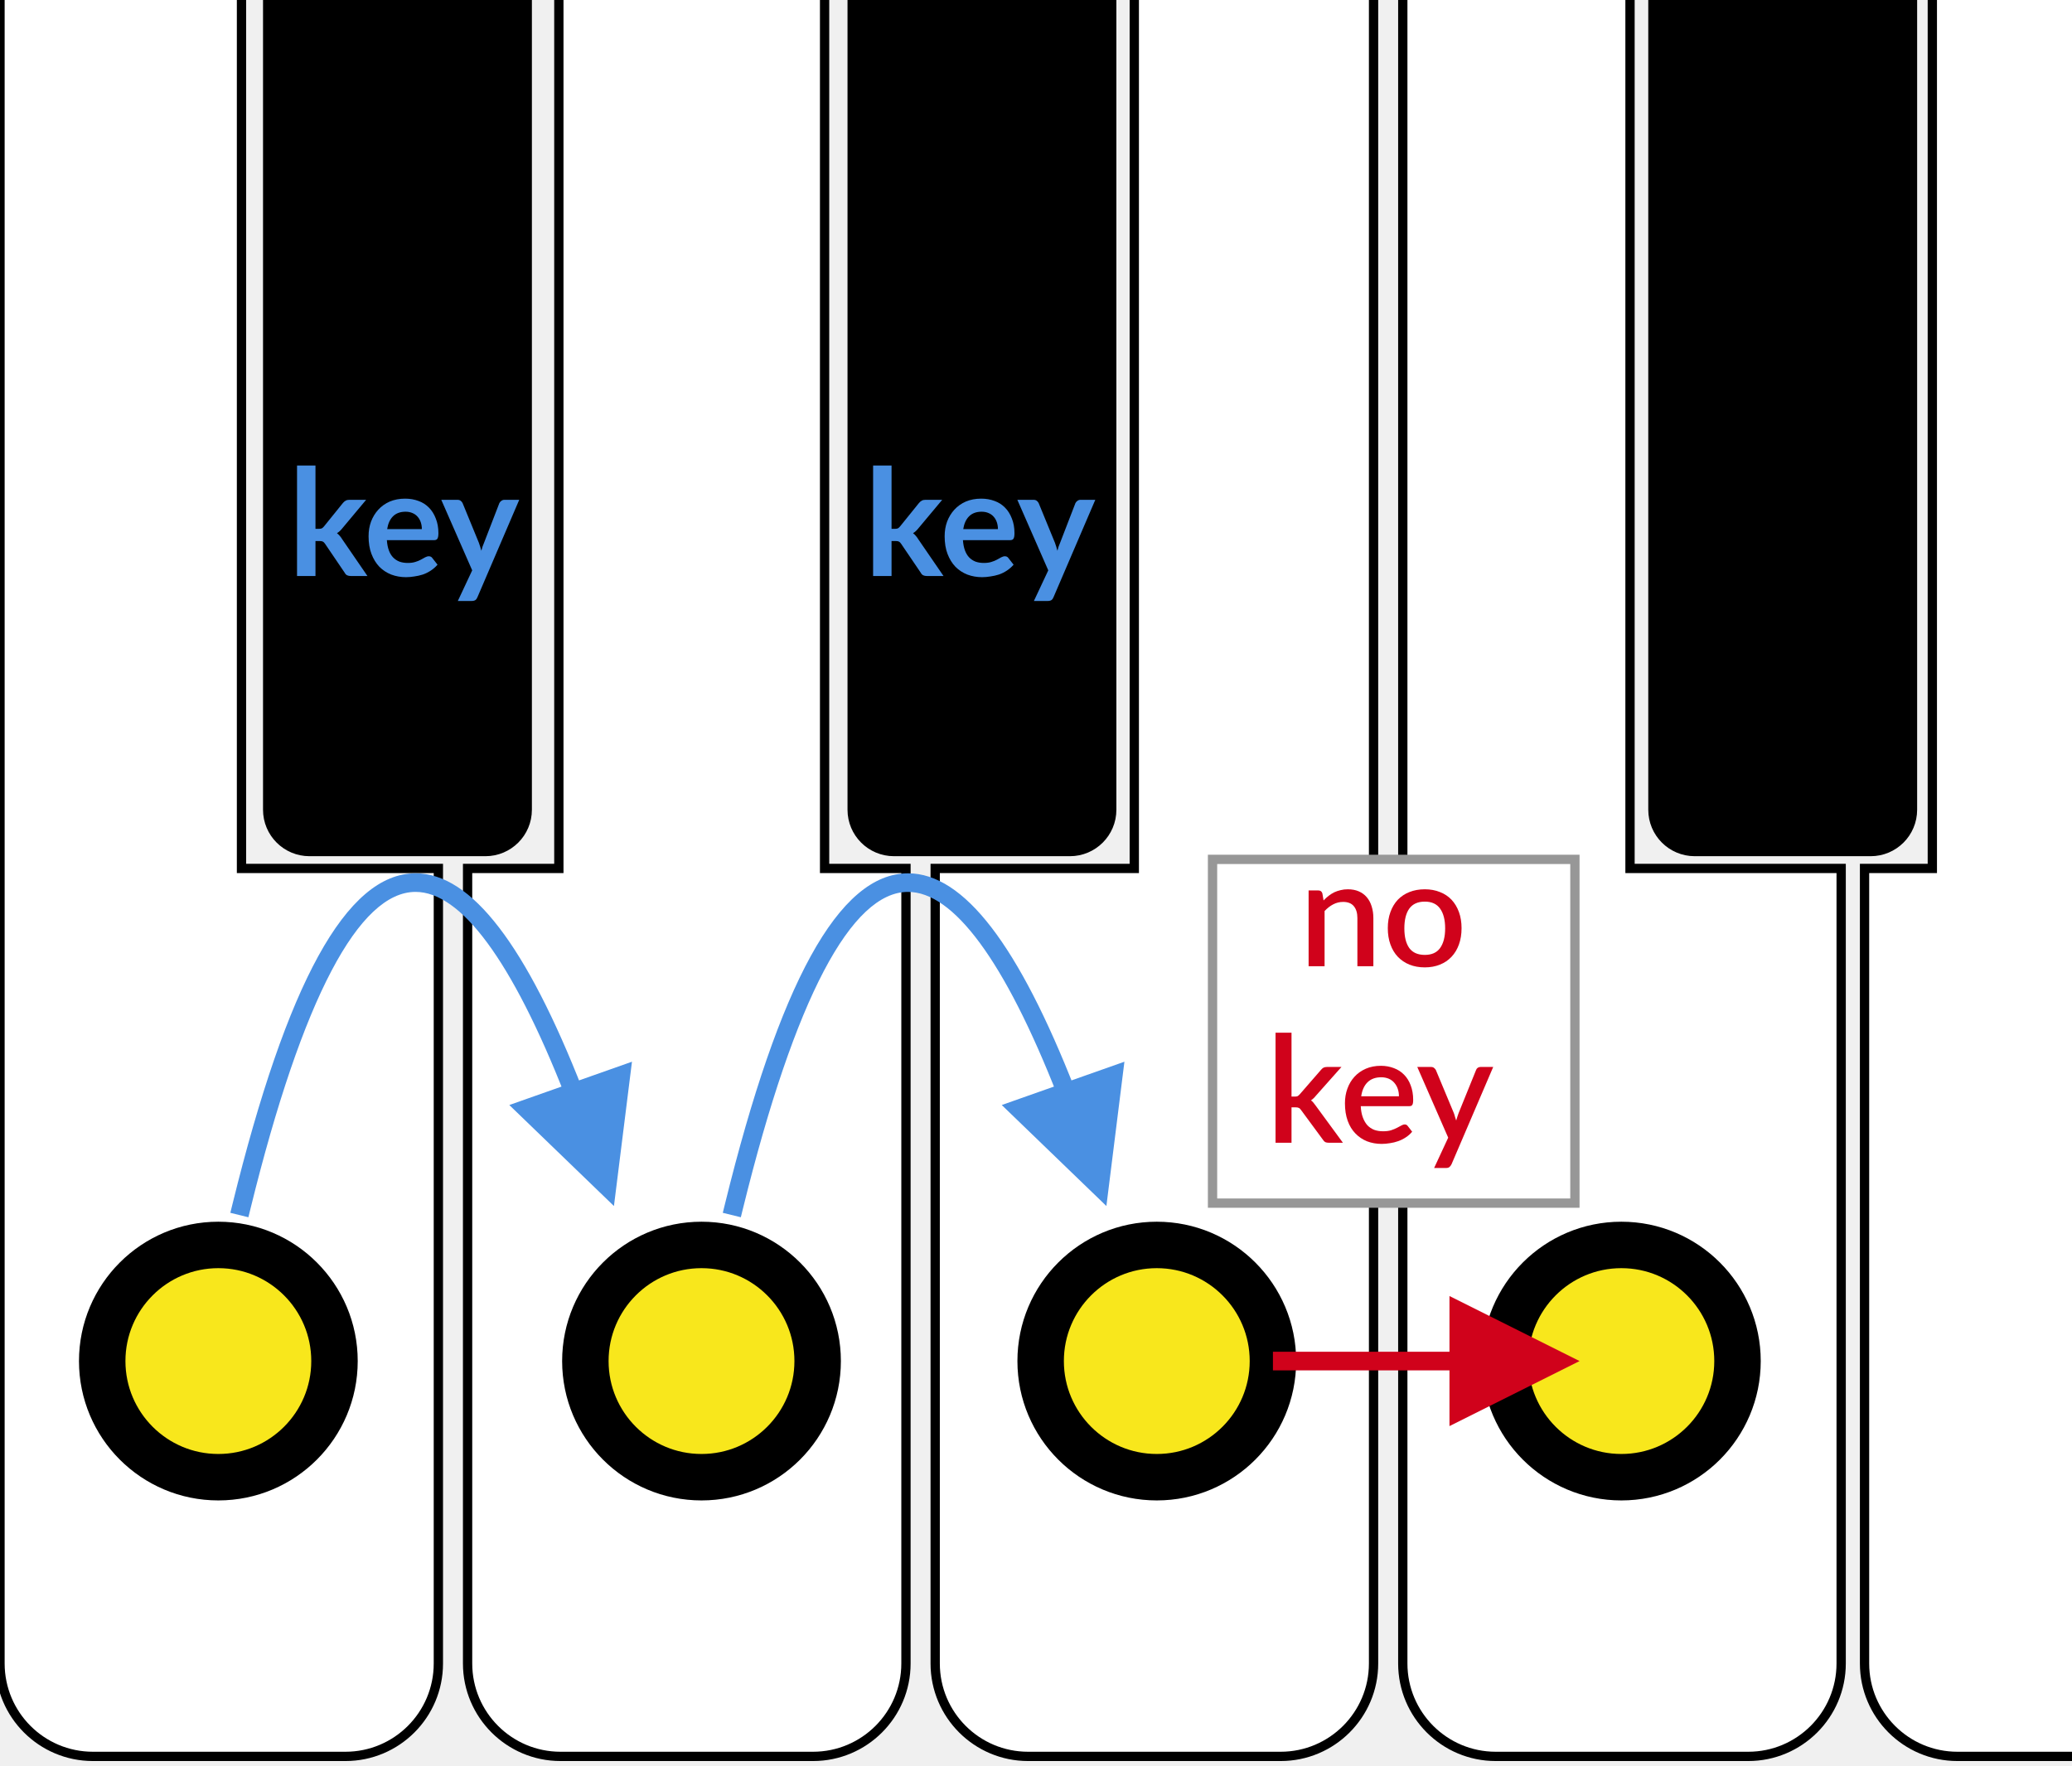
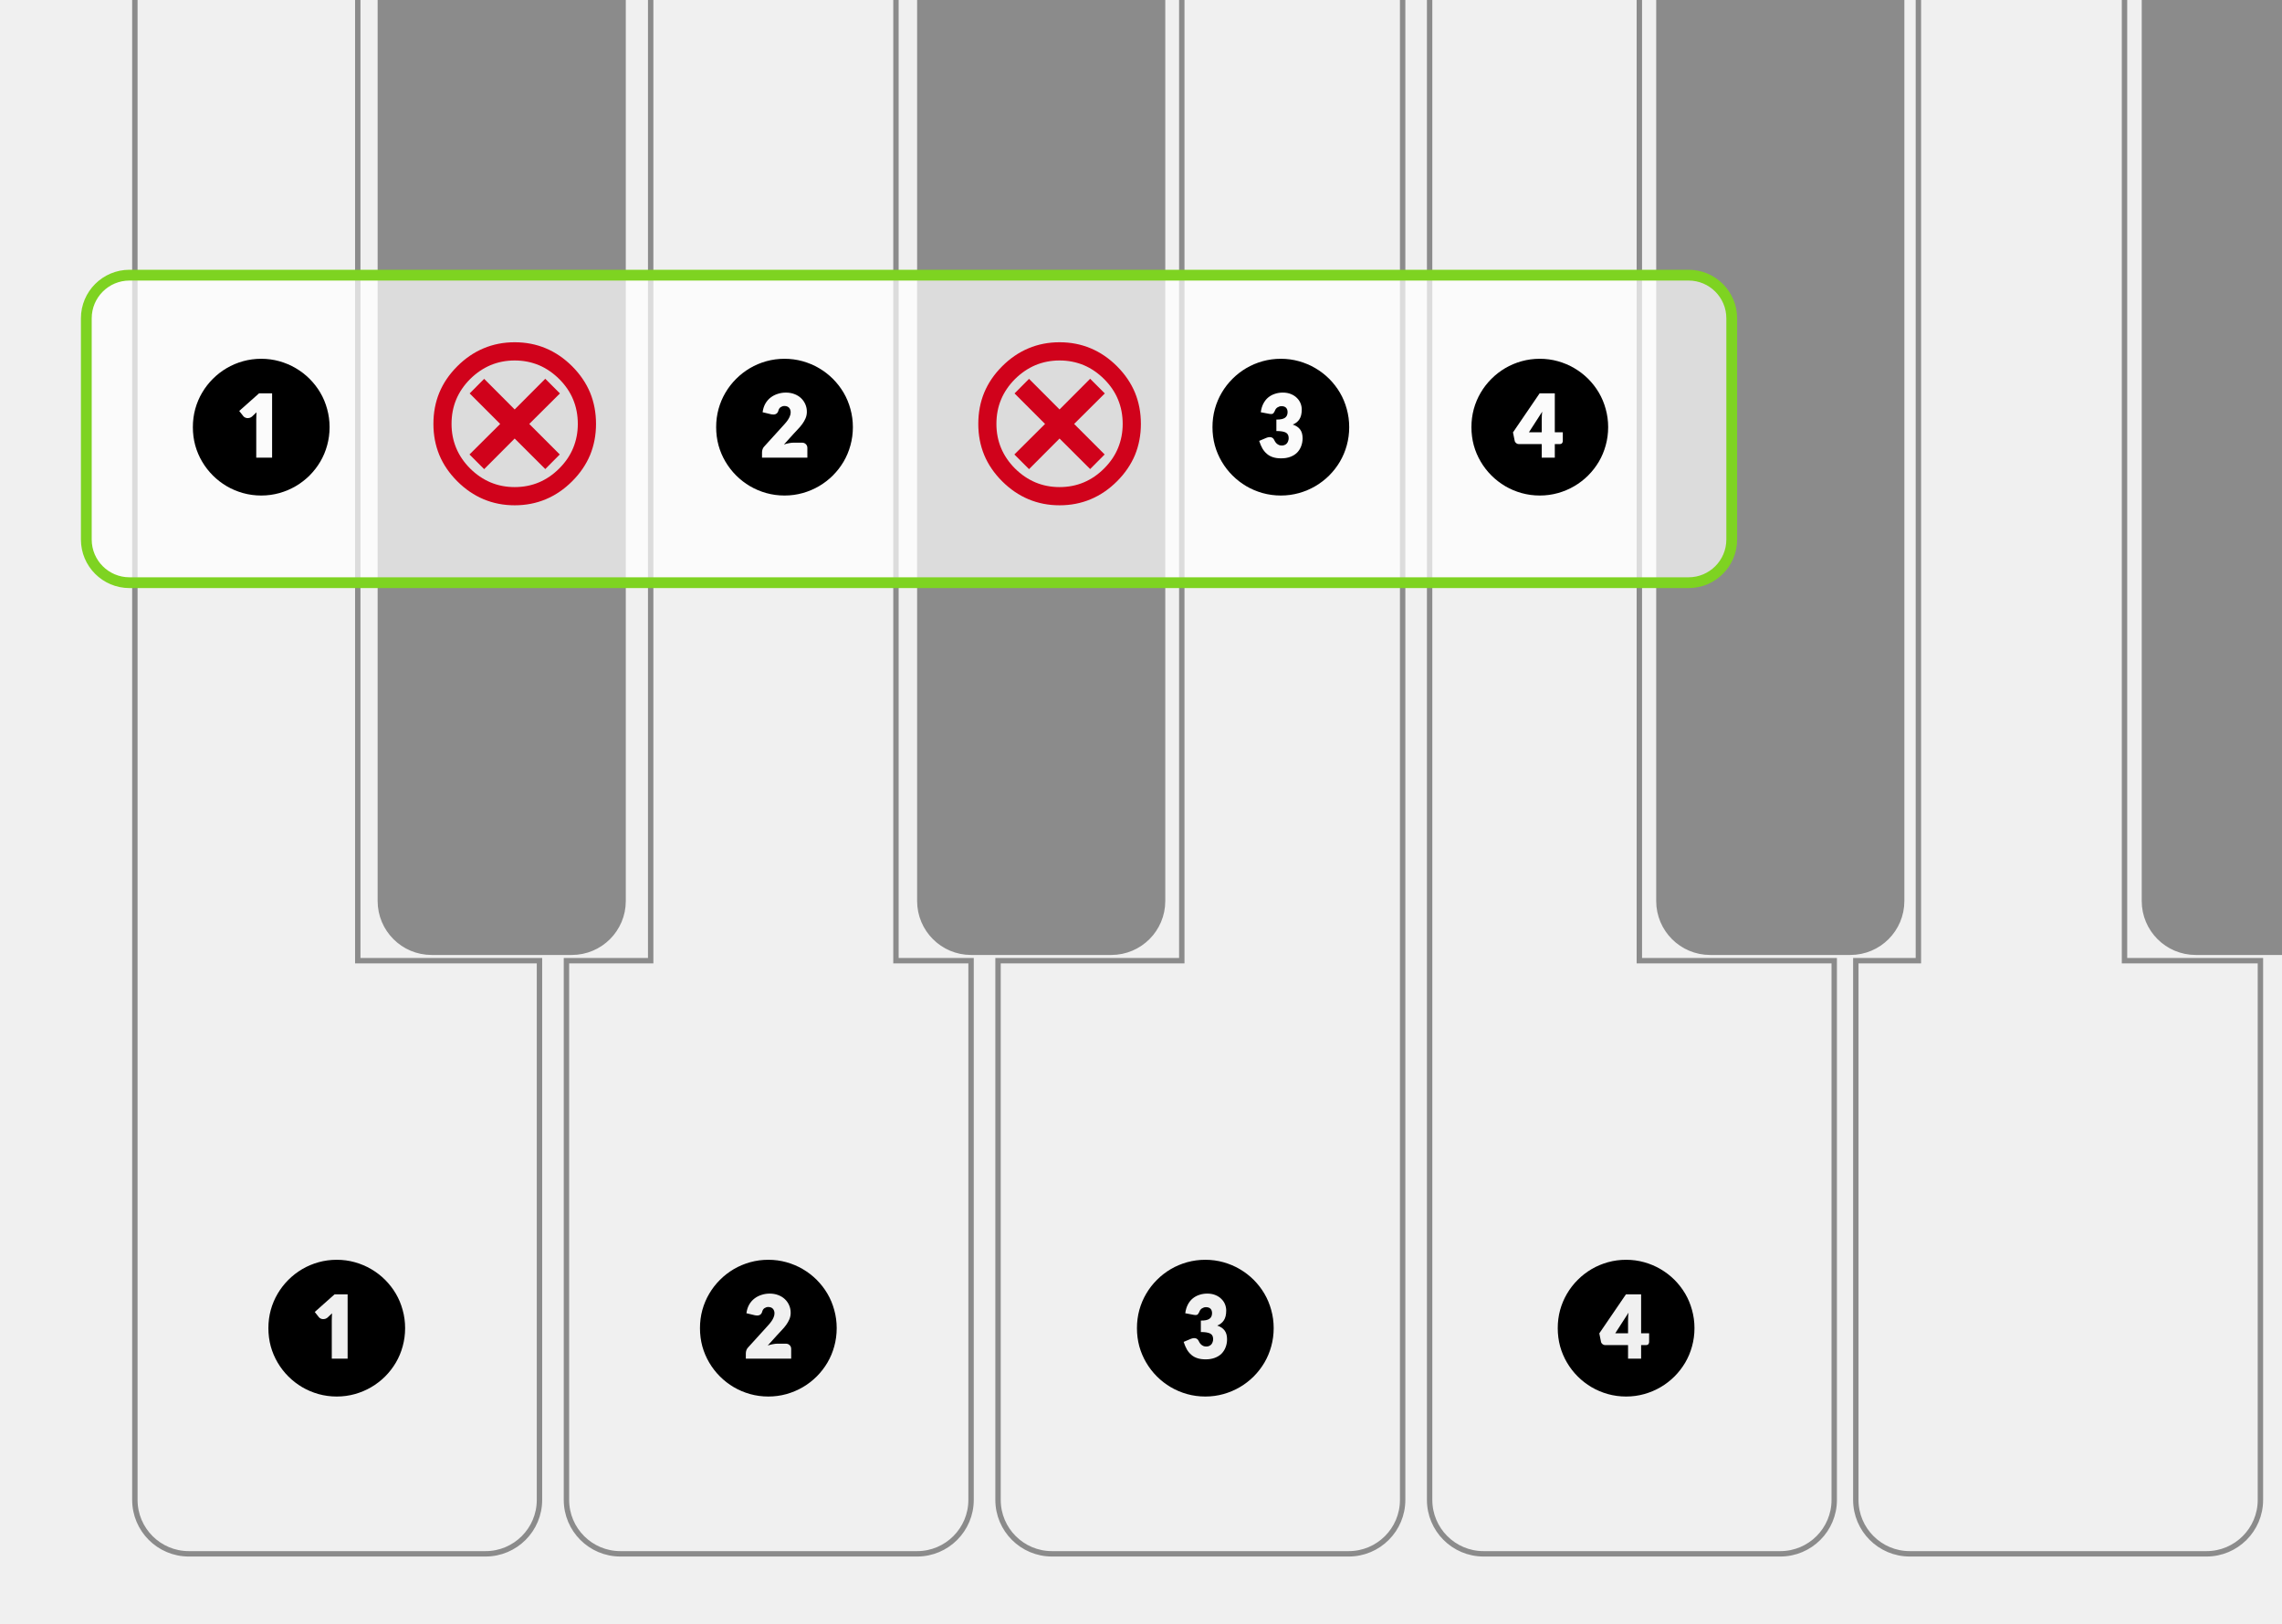
- <svg xmlns="http://www.w3.org/2000/svg" width="223px" height="190px" viewBox="0 0 223 190" version="1.1">
+ <svg xmlns="http://www.w3.org/2000/svg" width="423px" height="301px" viewBox="0 0 423 301" version="1.1">
  <defs />
  <g id="keyboardSpacing" stroke="none" stroke-width="1" fill="none" fill-rule="evenodd">
-     <g id="Oct1-Copy" transform="translate(0, -110)" stroke="#000000">
-       <path d="M0,0 L25.991,0 L25.991,203.474 L47.18,203.474 L47.18,289.051 C47.18,294.573 42.703,299.051 37.18,299.051 L10,299.051 C4.477,299.051 -1.10000309e-15,294.573 -1.77635684e-15,289.051 L0,0 Z" id="C" fill="#FFFFFF" />
-       <path d="M60.147,-2.84217094e-14 L88.747,-2.84217094e-14 L88.747,203.474 L97.505,203.474 L97.505,289.051 C97.505,294.573 93.028,299.051 87.505,299.051 L60.325,299.051 C54.802,299.051 50.325,294.573 50.325,289.051 L50.325,203.474 L60.147,203.474 L60.147,-2.84217094e-14 Z" id="D" fill="#FFFFFF" />
-       <path d="M122.078,-2.84217094e-14 L147.83,-2.84217094e-14 L147.83,203.474 L147.83,289.051 C147.83,294.573 143.353,299.051 137.83,299.051 L110.65,299.051 C105.128,299.051 100.65,294.573 100.65,289.051 L100.65,203.474 L122.078,203.474 L122.078,-2.84217094e-14 Z" id="E" fill="#FFFFFF" />
-       <path d="M175.431,0 L150.976,0 L150.976,203.474 L150.976,289.051 C150.976,294.573 155.453,299.051 160.976,299.051 L188.156,299.051 C193.678,299.051 198.156,294.573 198.156,289.051 L198.156,203.474 L175.431,203.474 L175.431,0 Z" id="F" fill="#FFFFFF" />
-       <path d="M207.968,-2.84217094e-14 L232.003,-2.84217094e-14 L232.003,203.474 L247.852,203.474 L247.852,289.051 C247.852,294.573 243.375,299.051 237.852,299.051 L210.672,299.051 C205.149,299.051 200.672,294.573 200.672,289.051 L200.672,203.474 L207.968,203.474 L207.968,-2.84217094e-14 Z" id="G" fill="#FFFFFF" />
-       <path d="M28.808,0.5 L28.808,197.158 C28.808,199.644 30.823,201.658 33.308,201.658 L52.245,201.658 C54.73,201.658 56.745,199.644 56.745,197.158 L56.745,0.5 L28.808,0.5 Z" id="Db" fill="#000000" />
-       <path d="M91.714,0.5 L91.714,197.158 C91.714,199.644 93.729,201.658 96.214,201.658 L115.151,201.658 C117.637,201.658 119.651,199.644 119.651,197.158 L119.651,0.5 L91.714,0.5 Z" id="Eb" fill="#000000" />
-       <path d="M177.896,0.5 L177.896,197.158 C177.896,199.644 179.911,201.658 182.396,201.658 L201.333,201.658 C203.819,201.658 205.833,199.644 205.833,197.158 L205.833,0.5 L177.896,0.5 Z" id="Gb" fill="#000000" />
+     <g id="Oct2-Copy" opacity="0.42" transform="translate(25, -56)" stroke="#000000">
+       <path d="M0,0 L41.318,0 L41.318,234.057 L75,234.057 L75,334 C75,339.523 70.523,344 65,344 L10,344 C4.477,344 -2.87635993e-15,339.523 -3.55271368e-15,334 L0,0 Z" id="C" />
+       <path d="M95.614,-2.84217094e-14 L141.078,-2.84217094e-14 L141.078,234.057 L155,234.057 L155,334 C155,339.523 150.523,344 145,344 L90,344 C84.477,344 80,339.523 80,334 L80,234.057 L95.614,234.057 L95.614,-2.84217094e-14 Z" id="D" />
+       <path d="M194.062,-2.84217094e-14 L235,-2.84217094e-14 L235,234.057 L235,334 C235,339.523 230.523,344 225,344 L170,344 C164.477,344 160,339.523 160,334 L160,234.057 L194.062,234.057 L194.062,-2.84217094e-14 Z" id="E" />
+       <path d="M278.876,0 L240,0 L240,234.057 L240,334 C240,339.523 244.477,344 250,344 L305,344 C310.523,344 315,339.523 315,334 L315,234.057 L278.876,234.057 L278.876,0 Z" id="F" />
+       <path d="M330.599,-2.84217094e-14 L368.807,-2.84217094e-14 L368.807,234.057 L394,234.057 L394,334 C394,339.523 389.523,344 384,344 L329,344 C323.477,344 319,339.523 319,334 L319,234.057 L330.599,234.057 L330.599,-2.84217094e-14 Z" id="G" />
+       <path d="M45.5,0.5 L45.5,223 C45.5,228.247 49.753,232.5 55,232.5 L81,232.5 C86.247,232.5 90.5,228.247 90.5,223 L90.5,0.5 L45.5,0.5 Z" id="Db" fill="#000000" />
+       <path d="M145.5,0.5 L145.5,223 C145.5,228.247 149.753,232.5 155,232.5 L181,232.5 C186.247,232.5 190.5,228.247 190.5,223 L190.5,0.5 L145.5,0.5 Z" id="Eb" fill="#000000" />
+       <path d="M282.5,0.5 L282.5,223 C282.5,228.247 286.753,232.5 292,232.5 L318,232.5 C323.247,232.5 327.5,228.247 327.5,223 L327.5,0.5 L282.5,0.5 Z" id="Gb" fill="#000000" />
+       <path d="M372.5,0.5 L372.5,223 C372.5,228.247 376.753,232.5 382,232.5 L408,232.5 C413.247,232.5 417.5,228.247 417.5,223 L417.5,0.5 L372.5,0.5 Z" id="Ab" fill="#000000" />
    </g>
-     <circle id="Oval" stroke="#000000" stroke-width="5" fill="#F8E71C" cx="23.5" cy="146.5" r="12.5" />
-     <circle id="Oval-Copy" stroke="#000000" stroke-width="5" fill="#F8E71C" cx="75.5" cy="146.5" r="12.5" />
-     <circle id="Oval-Copy-2" stroke="#000000" stroke-width="5" fill="#F8E71C" cx="124.5" cy="146.5" r="12.5" />
-     <circle id="Oval-Copy-3" stroke="#000000" stroke-width="5" fill="#F8E71C" cx="174.5" cy="146.5" r="12.5" />
-     <g id="Group" transform="translate(26, 46)">
-       <rect id="Rectangle" stroke="#979797" fill="#FFFFFF" fill-rule="nonzero" x="104.5" y="46.5" width="39" height="37" />
-       <text id="key" font-family="Lato-Bold, Lato" font-size="16" font-weight="bold" fill="#4A90E2">
-         <tspan x="5" y="16">key</tspan>
-       </text>
-       <text id="key-copy" font-family="Lato-Bold, Lato" font-size="16" font-weight="bold" fill="#4A90E2">
-         <tspan x="67" y="16">key</tspan>
-       </text>
-       <text id="no-key" font-family="Lato-ExtraBold, Lato" font-size="16" font-weight="600" fill="#D0021B">
-         <tspan x="113.792" y="58">no</tspan>
-         <tspan x="110.236" y="77">key</tspan>
-       </text>
-       <path id="Line" d="M40.076,83.811 L42.016,68.279 L28.814,72.94 L40.076,83.811 Z M0.971,84.05 C6.566,61.328 12.659,50 18.723,50 C23.59,50 29.082,57.29 34.848,72.005 L35.212,72.936 L37.075,72.206 L36.71,71.275 C30.648,55.803 24.769,48 18.723,48 C11.253,48 4.863,59.879 -0.971,83.571 L-1.21,84.542 L0.732,85.021 L0.971,84.05 Z" fill="#4A90E2" fill-rule="nonzero" />
-       <path id="Line-Copy" d="M93.076,83.811 L95.016,68.279 L81.814,72.94 L93.076,83.811 Z M53.971,84.05 C59.566,61.328 65.659,50 71.723,50 C76.59,50 82.082,57.29 87.848,72.005 L88.212,72.936 L90.075,72.206 L89.71,71.275 C83.648,55.803 77.769,48 71.723,48 C64.253,48 57.863,59.879 52.029,83.571 L51.79,84.542 L53.732,85.021 L53.971,84.05 Z" fill="#4A90E2" fill-rule="nonzero" />
-       <path id="Line-2" d="M144,100.5 L130,93.5 L130,107.5 L144,100.5 Z M112,101.5 L131,101.5 L132,101.5 L132,99.5 L131,99.5 L112,99.5 L111,99.5 L111,101.5 L112,101.5 Z" fill="#D0021B" fill-rule="nonzero" />
-     </g>
+     <rect id="Rectangle-2" stroke="#7ED321" stroke-width="2" fill-opacity="0.7" fill="#FFFFFF" fill-rule="nonzero" x="16" y="51" width="305" height="57" rx="8" />
+     <text id="❶" font-family="Lato-Bold, Lato" font-size="24" font-weight="bold" fill="#000000">
+       <tspan x="49" y="254">❶</tspan>
+     </text>
+     <text id="❶-copy" font-family="Lato-Bold, Lato" font-size="24" font-weight="bold" fill="#000000">
+       <tspan x="35" y="87">❶</tspan>
+     </text>
+     <text id="❷" font-family="Lato-Bold, Lato" font-size="24" font-weight="bold" fill="#000000">
+       <tspan x="129" y="254">❷</tspan>
+     </text>
+     <text id="❷-copy" font-family="Lato-Bold, Lato" font-size="24" font-weight="bold" fill="#000000">
+       <tspan x="132" y="87">❷</tspan>
+     </text>
+     <text id="❸" font-family="Lato-Bold, Lato" font-size="24" font-weight="bold" fill="#000000">
+       <tspan x="210" y="254">❸</tspan>
+     </text>
+     <text id="❸-copy" font-family="Lato-Bold, Lato" font-size="24" font-weight="bold" fill="#000000">
+       <tspan x="224" y="87">❸</tspan>
+     </text>
+     <text id="❹" font-family="Lato-Bold, Lato" font-size="24" font-weight="bold" fill="#000000">
+       <tspan x="288" y="254">❹</tspan>
+     </text>
+     <text id="❹-copy" font-family="Lato-Bold, Lato" font-size="24" font-weight="bold" fill="#000000">
+       <tspan x="272" y="87">❹</tspan>
+     </text>
+     <text id="⊗" font-family="AppleSymbols, Apple Symbols" font-size="46" font-weight="normal" fill="#D0021B">
+       <tspan x="76.137" y="93">⊗</tspan>
+     </text>
+     <text id="⊗-copy" font-family="AppleSymbols, Apple Symbols" font-size="46" font-weight="normal" fill="#D0021B">
+       <tspan x="177.137" y="93">⊗</tspan>
+     </text>
  </g>
</svg>
